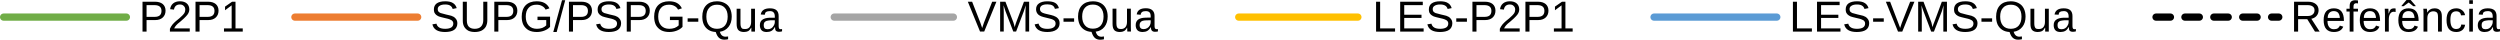
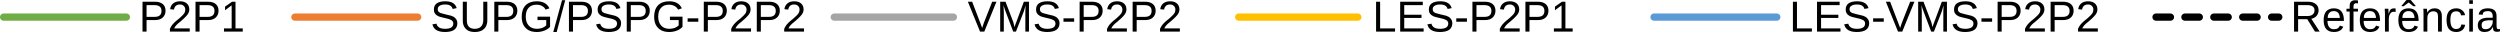
<svg xmlns="http://www.w3.org/2000/svg" width="183.158mm" height="2.911mm" viewBox="0 0 183.158 2.911" version="1.1" id="svg1">
  <defs id="defs1" />
  <g id="layer1" transform="translate(33.86668,-181.7688)">
    <g id="g41" transform="matrix(0.2645833,0,0,0.2645833,-259.8208,67.92815)">
      <path d="m 855,435 h 34" stroke="#70ad47" stroke-width="2" stroke-linecap="round" stroke-linejoin="round" stroke-miterlimit="10" fill="none" fill-rule="evenodd" id="path40" />
    </g>
    <text font-family="Arial, Arial_MSFontService, sans-serif" font-weight="400" font-size="3.175px" id="text41" x="-23.691" y="184.08" style="stroke-width:0.265;-inkscape-font-specification:'Arial, Arial_MSFontService, sans-serif, Normal';font-family:Arial, Arial_MSFontService, sans-serif;font-weight:normal;font-style:normal;font-stretch:normal;font-variant:normal;font-size:3.175px;font-variant-ligatures:normal;font-variant-caps:normal;font-variant-numeric:normal;font-variant-east-asian:normal">
      <tspan id="tspan1">P2P1</tspan>
    </text>
    <g id="g43" transform="matrix(0.2645833,0,0,0.2645833,-269.7014,67.92815)">
      <path d="m 973,435 h 34" stroke="#ed7d31" stroke-width="2" stroke-linecap="round" stroke-linejoin="round" stroke-miterlimit="10" fill="none" fill-rule="evenodd" id="path42" />
    </g>
    <text font-family="Arial, Arial_MSFontService, sans-serif" font-weight="400" font-size="3.175px" id="text43" x="-2.327" y="184.08" style="font-style:normal;font-variant:normal;font-weight:normal;font-stretch:normal;font-size:3.175px;font-family:Arial, Arial_MSFontService, sans-serif;-inkscape-font-specification:'Arial, Arial_MSFontService, sans-serif, Normal';font-variant-ligatures:normal;font-variant-caps:normal;font-variant-numeric:normal;font-variant-east-asian:normal;stroke-width:0.265">
-       <tspan id="tspan2" x="-2.327" y="184.08">SUPG/PSPG-Qua</tspan>
+       <tspan id="tspan2">SUPG/PSPG-P2P2</tspan>
    </text>
    <g id="g45" transform="matrix(0.2645833,0,0,0.2645833,-259.8208,67.92815)">
      <path d="m 1085,435 h 33" stroke="#a5a5a5" stroke-width="2" stroke-linecap="round" stroke-linejoin="round" stroke-miterlimit="10" fill="none" fill-rule="evenodd" id="path44" />
    </g>
-     <g id="g46" transform="matrix(0.2645833,0,0,0.2645833,-259.8208,67.92815)">
-       <text font-family="Arial, Arial_MSFontService, sans-serif" font-weight="400" font-size="12px" transform="translate(1121.95,439)" id="text45">VMS-Qua</text>
-     </g>
+     <text font-family="Arial, Arial_MSFontService, sans-serif" font-weight="400" font-size="3.175px" id="text45" x="37.028" y="184.08" style="stroke-width:0.265;-inkscape-font-specification:'Arial, Arial_MSFontService, sans-serif, Normal';font-family:Arial, Arial_MSFontService, sans-serif;font-weight:normal;font-style:normal;font-stretch:normal;font-variant:normal;font-size:3.175px;font-variant-ligatures:normal;font-variant-caps:normal;font-variant-numeric:normal;font-variant-east-asian:normal">
+       <tspan id="tspan3">VMS-P2P2</tspan>
+     </text>
    <g id="g47" transform="matrix(0.2645833,0,0,0.2645833,-259.8208,67.92815)">
      <path d="m 1197,435 h 33" stroke="#ffc000" stroke-width="2" stroke-linecap="round" stroke-linejoin="round" stroke-miterlimit="10" fill="none" fill-rule="evenodd" id="path46" />
    </g>
    <text font-family="Arial, Arial_MSFontService, sans-serif" font-weight="400" font-size="3.175px" id="text47" x="66.683" y="184.08" style="stroke-width:0.265">LES-P2P1</text>
    <g id="g49" transform="matrix(0.2645833,0,0,0.2645833,-259.8208,67.92815)">
      <path d="m 1312,435 h 34" stroke="#5b9bd5" stroke-width="2" stroke-linecap="round" stroke-linejoin="round" stroke-miterlimit="10" fill="none" fill-rule="evenodd" id="path48" />
    </g>
-     <text font-family="Arial, Arial_MSFontService, sans-serif" font-weight="400" font-size="3.175px" id="text49" x="97.224" y="184.08" style="stroke-width:0.265">LES-VMS-Qua</text>
+     <text font-family="Arial, Arial_MSFontService, sans-serif" font-weight="400" font-size="3.175px" id="text49" x="97.224" y="184.08" style="stroke-width:0.265;-inkscape-font-specification:'Arial, Arial_MSFontService, sans-serif, Normal';font-family:Arial, Arial_MSFontService, sans-serif;font-weight:normal;font-style:normal;font-stretch:normal;font-variant:normal;font-size:3.175px;font-variant-ligatures:normal;font-variant-caps:normal;font-variant-numeric:normal;font-variant-east-asian:normal">
+       <tspan id="tspan4">LES-VMS-P2P2</tspan>
+     </text>
    <g id="g51" transform="matrix(0.2645833,0,0,0.2645833,-259.8208,67.92815)">
      <path d="m 1451,435 h 34" stroke="#000000" stroke-width="2" stroke-linecap="round" stroke-linejoin="round" stroke-miterlimit="10" stroke-dasharray="4, 4" fill="none" fill-rule="evenodd" id="path50" />
    </g>
    <text font-family="Arial, Arial_MSFontService, sans-serif" font-weight="400" font-size="3.175px" id="text51" x="133.937" y="184.08" style="stroke-width:0.265">Referência</text>
  </g>
</svg>
